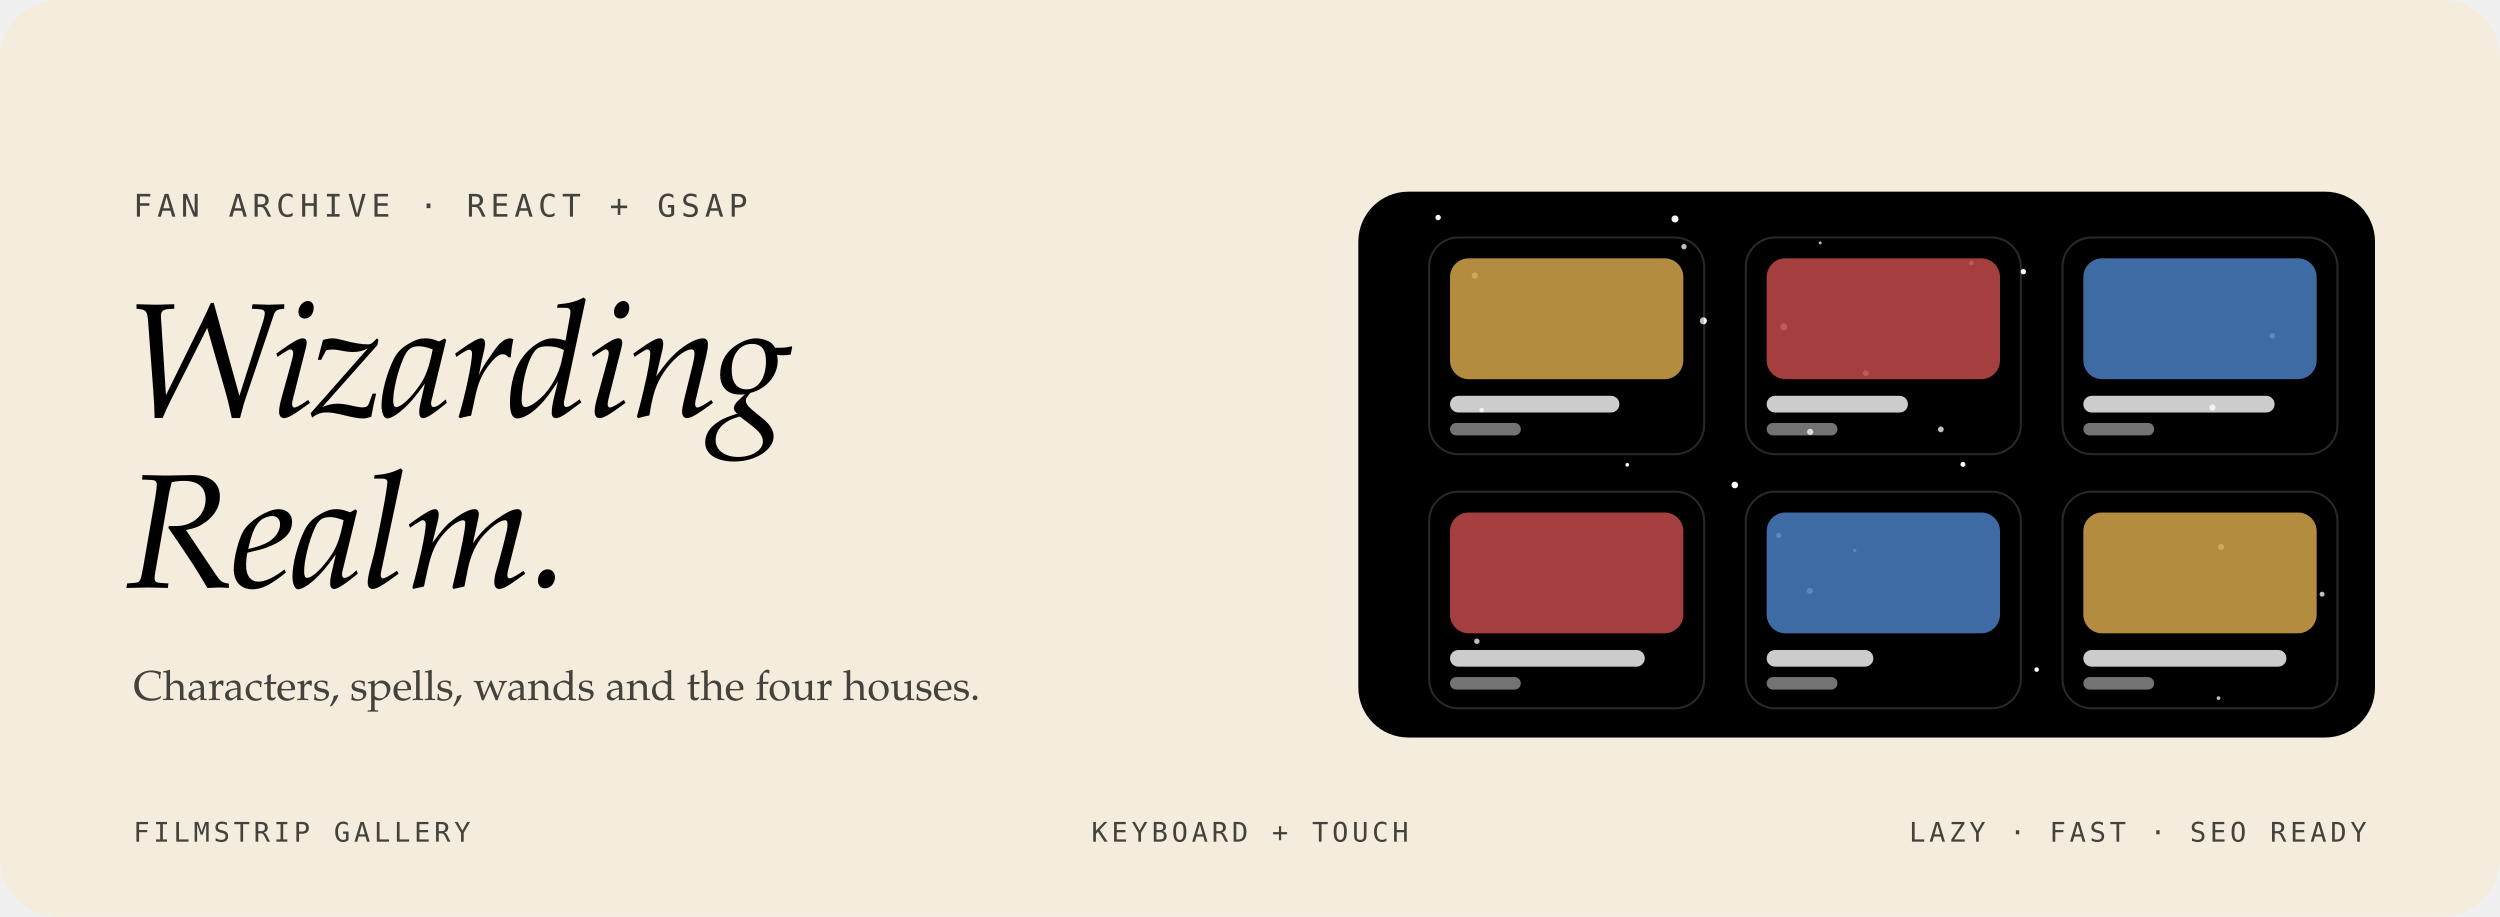
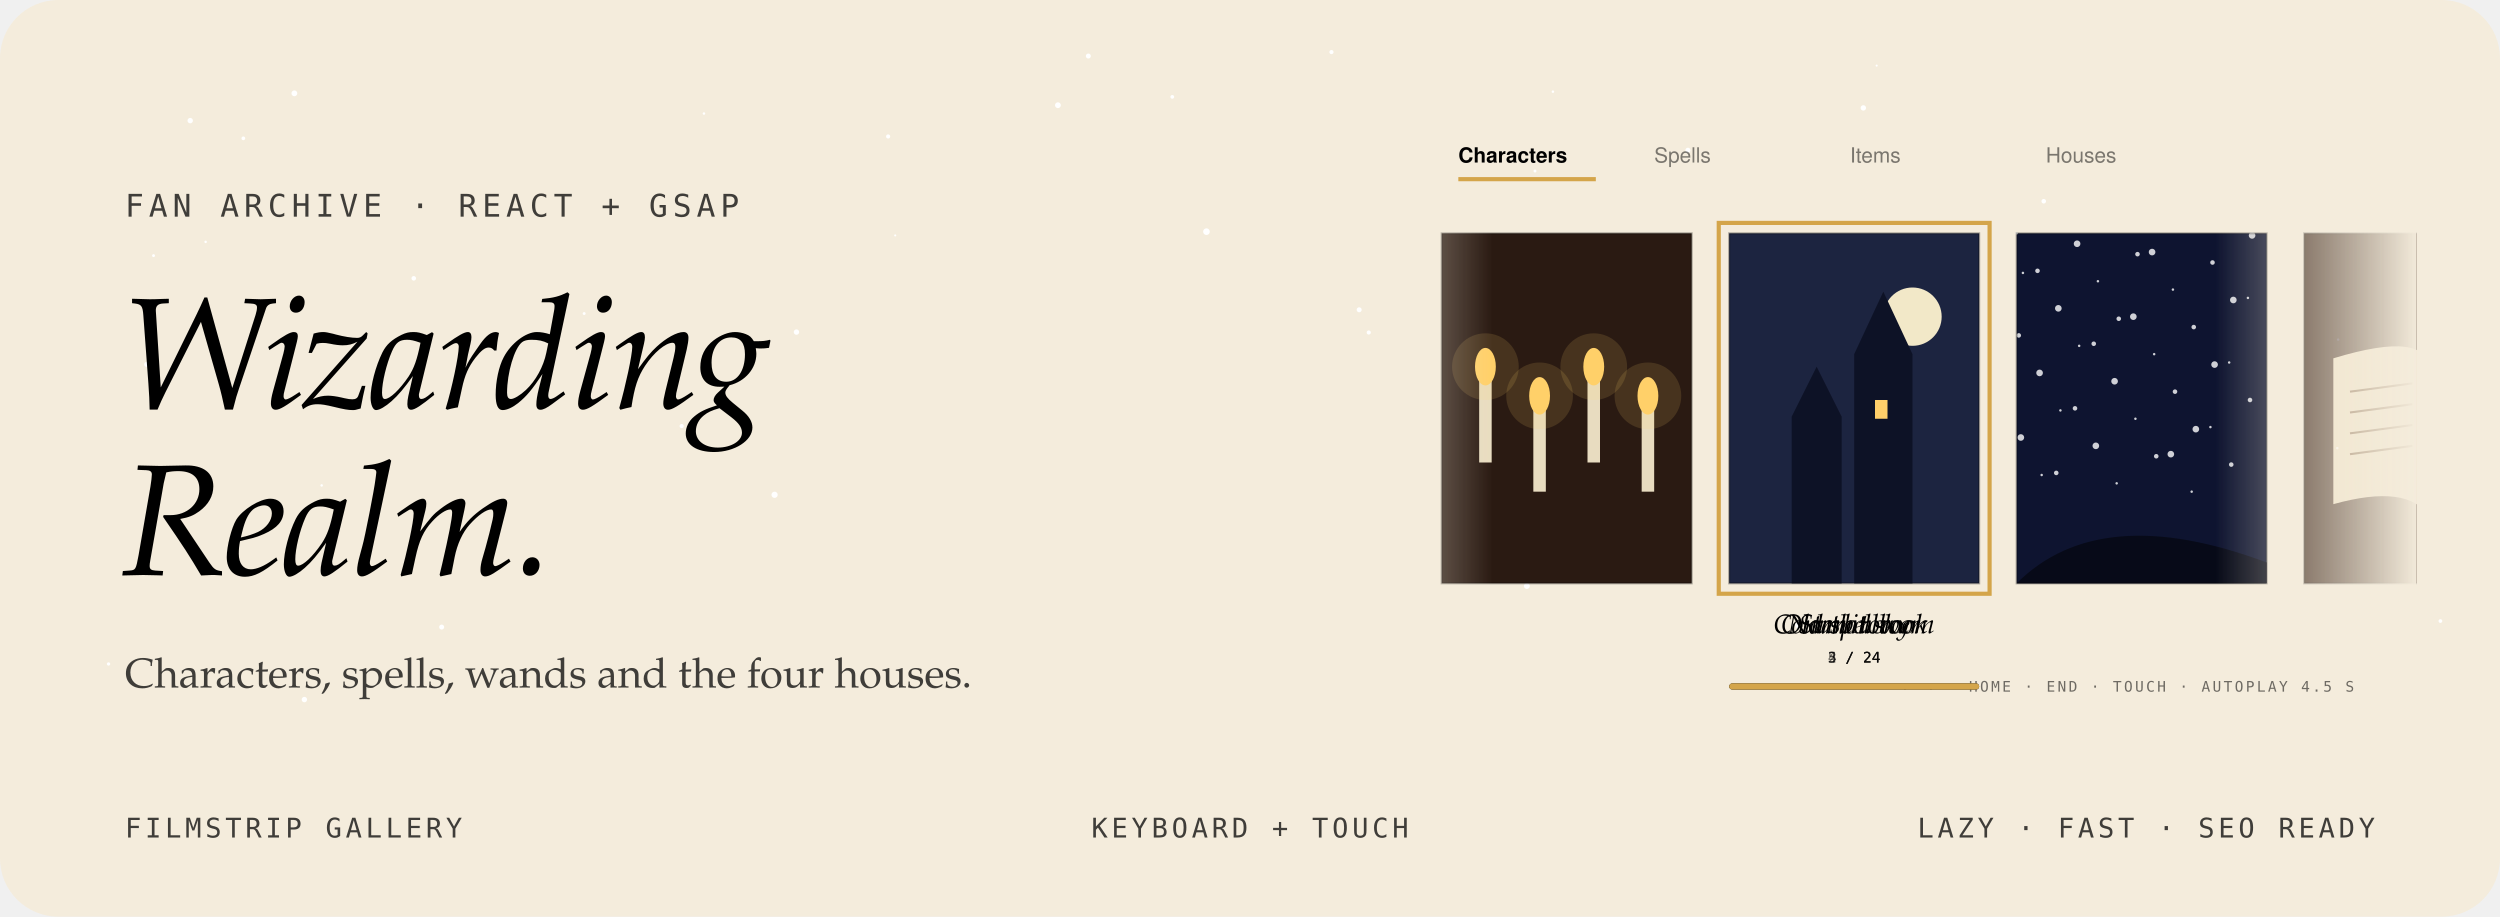
<svg xmlns="http://www.w3.org/2000/svg" viewBox="0 0 1200 440" width="1200" height="440" role="img" aria-label="Wizarding Realm — a filmstrip fan archive of the wizarding world">
  <style>
.bg{animation:bg 12s linear infinite}
@keyframes bg{0%,8%{fill:#f4ecdc}28%{fill:#4a2a3a}48%,80%{fill:#0b0710}90%,100%{fill:#f4ecdc}}
.ink{animation:ink 12s linear infinite}
- @keyframes ink{0%,8%{fill:#2a1c14}28%{fill:#fbf1e0}48%,80%{fill:#f3e8d6}90%,100%{fill:#2a1c14}}
+ @keyframes ink{0%,17.5%{fill:#2a1c14}18.5%,28%{fill:#fbf1e0}48%,84.5%{fill:#f3e8d6}85.5%,100%{fill:#2a1c14}}
.rule{animation:rule 12s linear infinite}
- @keyframes rule{0%,8%{stroke:#2a1c1433}28%{stroke:#fbf1e033}48%,80%{stroke:#f3e8d633}90%,100%{stroke:#2a1c1433}}
- .panel{animation:panel 12s linear infinite}
- @keyframes panel{0%,8%{fill:#2a1c1412}28%{fill:#fbf1e012}48%,80%{fill:#f3e8d612}90%,100%{fill:#2a1c1412}}
- .muted{opacity:.72}
+ @keyframes rule{0%,17.5%{stroke:#2a1c1433}18.5%,28%{stroke:#fbf1e033}48%,84.5%{stroke:#f3e8d633}85.5%,100%{stroke:#2a1c1433}}
+ .muted{opacity:.74}
.stars{animation:stars 12s linear infinite}
- @keyframes stars{0%,8%{opacity:0}28%{opacity:.25}48%,80%{opacity:.9}90%,100%{opacity:0}}
+ @keyframes stars{0%,8%{opacity:0}28%{opacity:.2}48%,80%{opacity:.85}90%,100%{opacity:0}}
@keyframes tw{0%,100%{opacity:1}50%{opacity:.25}}
- .lit{filter:drop-shadow(0 0 4px currentColor)}
- .pulse{animation:pulse 2.8s ease-in-out infinite;transform-box:fill-box;transform-origin:center}
- @keyframes pulse{0%,100%{transform:scale(1)}50%{transform:scale(1.18)}}
- @keyframes spin{0%{transform:scaleX(1)}50%{transform:scaleX(0)}100%{transform:scaleX(-1)}}
- @keyframes ping{0%{transform:scale(.6);opacity:1}100%{transform:scale(3.2);opacity:0}}
- @keyframes dash{to{stroke-dashoffset:-20}}
- @keyframes grow{0%{transform:scaleY(.08)}35%,80%{transform:scaleY(1)}100%{transform:scaleY(.08)}}
- @keyframes draw{0%{stroke-dashoffset:700}45%,80%{stroke-dashoffset:0}100%{stroke-dashoffset:-700}}
- @keyframes blink{50%{opacity:0}}
- @keyframes feed{0%{transform:translateY(150px);opacity:0}15%{opacity:1}85%{opacity:1}100%{transform:translateY(-30px);opacity:0}}
- @keyframes float{0%,100%{transform:translateY(0)}50%{transform:translateY(-10px)}}
- @keyframes slide{to{transform:translateX(100px)}}
- @keyframes eq{from{transform:scaleY(.15)}to{transform:scaleY(1)}}
- @keyframes drop{0%,6%{transform:scaleY(0);opacity:0}16%,88%{transform:scaleY(1);opacity:1}96%,100%{transform:scaleY(0);opacity:0}}
- @keyframes gauge{0%,10%{stroke-dashoffset:390}40%,85%{stroke-dashoffset:110}100%{stroke-dashoffset:390}}
- @keyframes lift{0%,100%{transform:translateY(0)}50%{transform:translateY(-6px)}}
- @keyframes sweep{0%{transform:skewX(-18deg) translateX(0)}60%,100%{transform:skewX(-18deg) translateX(788px)}}
- 
+ .bezel{animation:bezel 12s linear infinite}
+ @keyframes bezel{0%,8%{fill:#fffaf6}28%{fill:#5a2c45}48%,80%{fill:#20121b}90%,100%{fill:#fffaf6}}
+ .scr{animation:scr 12s linear infinite}
+ @keyframes scr{0%,8%{fill:#fff3ee}28%{fill:#3a1b2c}48%,80%{fill:#140a12}90%,100%{fill:#fff3ee}}
+ .rowbg{animation:rowbg 12s linear infinite}
+ @keyframes rowbg{0%,8%{fill:#2a142010}28%{fill:#fff0f512}48%,80%{fill:#ffffff0c}90%,100%{fill:#2a142010}}
+ .pill{animation:pill 12s linear infinite}
+ @keyframes pill{0%,8%{fill:#2a14200d}28%{fill:#fff0f51a}48%,80%{fill:#ffffff12}90%,100%{fill:#2a14200d}}
+ .toast{animation:toast 12s linear infinite}
+ @keyframes toast{0%,8%{fill:#ffffff}28%{fill:#4a2238}48%,80%{fill:#26121e}90%,100%{fill:#ffffff}}
+ .edge{animation:edge 12s linear infinite}
+ @keyframes edge{0%,8%{stroke:#2a142024}28%{stroke:#fff0f526}48%,80%{stroke:#ffffff1f}90%,100%{stroke:#2a142024}}
+ .shade{animation:shade 12s linear infinite}
+ @keyframes shade{0%,8%{fill-opacity:.10}28%{fill-opacity:.22}48%,80%{fill-opacity:.45}90%,100%{fill-opacity:.10}}
+ .lit{filter:drop-shadow(0 0 3px currentColor)}
+ .caret{animation:blink 1s steps(1) infinite}@keyframes blink{50%{opacity:0}}
+ .ping{animation:ping 1.6s ease-out infinite;transform-box:fill-box;transform-origin:center}@keyframes ping{0%{transform:scale(.5);opacity:.9}100%{transform:scale(2.6);opacity:0}}
+ .spin{animation:spin 8s linear infinite;transform-box:fill-box;transform-origin:center}@keyframes spin{to{transform:rotate(360deg)}}
+ .bob{animation:bob 4s ease-in-out infinite}@keyframes bob{0%,100%{transform:translateY(0)}50%{transform:translateY(-5px)}}
+ .strip{animation:strip 12s cubic-bezier(.6,0,.3,1) infinite}
+ @keyframes strip{0.00%{transform:translateX(0px)}21.67%{transform:translateX(0px)}26.67%{transform:translateX(-138px)}46.67%{transform:translateX(-138px)}51.67%{transform:translateX(-276px)}71.67%{transform:translateX(-276px)}76.67%{transform:translateX(-414px)}95.00%{transform:translateX(-414px)}100.00%{transform:translateX(0px)}}
+ .cp0{animation:cp0 12s cubic-bezier(.3,1.3,.5,1) infinite}
+ @keyframes cp0{0%{opacity:0;transform:none}2.5%{opacity:0;transform:none}5.4%{opacity:1;transform:none}25%{opacity:1;transform:none}27.9%{opacity:0;transform:none}100%{opacity:0;transform:none}}
+ .cp1{animation:cp1 12s cubic-bezier(.3,1.3,.5,1) infinite}
+ @keyframes cp1{0%{opacity:0;transform:none}27.5%{opacity:0;transform:none}30.4%{opacity:1;transform:none}50%{opacity:1;transform:none}52.9%{opacity:0;transform:none}100%{opacity:0;transform:none}}
+ .cp2{animation:cp2 12s cubic-bezier(.3,1.3,.5,1) infinite}
+ @keyframes cp2{0%{opacity:0;transform:none}52.5%{opacity:0;transform:none}55.4%{opacity:1;transform:none}75%{opacity:1;transform:none}77.9%{opacity:0;transform:none}100%{opacity:0;transform:none}}
+ .cp3{animation:cp3 12s cubic-bezier(.3,1.3,.5,1) infinite}
+ @keyframes cp3{0%{opacity:0;transform:none}77.5%{opacity:0;transform:none}80.4%{opacity:1;transform:none}98.3%{opacity:1;transform:none}101.3%{opacity:0;transform:none}100%{opacity:0;transform:none}}
+ .prog{animation:prog 3s linear infinite;transform-box:fill-box;transform-origin:left}@keyframes prog{from{transform:scaleX(0)}to{transform:scaleX(1)}}
@media (prefers-reduced-motion:reduce){*{animation:none!important}}
</style>
  <rect class="bg" width="1200" height="440" rx="28" fill="#f4ecdc" />
-   <g font-family="ui-monospace,SFMono-Regular,Menlo,Consolas,monospace" font-size="15" letter-spacing="2.4">
-     <text class="ink muted" x="64" y="104">FAN ARCHIVE · REACT + GSAP</text>
-   </g>
-   <text class="ink" x="60" y="200" font-family="'Iowan Old Style','Palatino Linotype',Palatino,Georgia,serif" font-style="italic" font-size="78" letter-spacing="-1">Wizarding</text>
-   <text class="ink" x="60" y="282" font-family="'Iowan Old Style','Palatino Linotype',Palatino,Georgia,serif" font-style="italic" font-size="78" letter-spacing="-1">Realm.</text>
-   <text class="ink muted" x="64" y="336" font-family="'Iowan Old Style','Palatino Linotype',Palatino,Georgia,serif" font-size="20">Characters, spells, wands and the four houses.</text>
-   <line class="rule" x1="64" y1="372" x2="1136" y2="372" />
+   <g class="stars">
+     <circle cx="747" cy="131.7" r="1.4" fill="#fff" style="animation:tw 3.7s ease-in-out 0s infinite" />
+     <circle cx="1121.9" cy="215.1" r="0.6" fill="#fff" style="animation:tw 2.6s ease-in-out 0.3s infinite" />
+     <circle cx="382.3" cy="159.4" r="1.3" fill="#fff" style="animation:tw 3.3s ease-in-out 1.5s infinite" />
+     <circle cx="562.7" cy="46.5" r="0.9" fill="#fff" style="animation:tw 2.6s ease-in-out 1.7s infinite" />
+     <circle cx="212" cy="301" r="1.2" fill="#fff" style="animation:tw 3.3s ease-in-out 1.8s infinite" />
+     <circle cx="998.5" cy="178.7" r="0.8" fill="#fff" style="animation:tw 3s ease-in-out 1.9s infinite" />
+     <circle cx="146.1" cy="335.8" r="1.3" fill="#fff" style="animation:tw 2.7s ease-in-out 0s infinite" />
+     <circle cx="981" cy="96.6" r="1.1" fill="#fff" style="animation:tw 2.2s ease-in-out 0s infinite" />
+     <circle cx="154.4" cy="233" r="0.6" fill="#fff" style="animation:tw 2.8s ease-in-out 0.4s infinite" />
+     <circle cx="1171.4" cy="298.1" r="0.9" fill="#fff" style="animation:tw 3.2s ease-in-out 1.2s infinite" />
+     <circle cx="198.6" cy="133.6" r="1.1" fill="#fff" style="animation:tw 3.5s ease-in-out 0.6s infinite" />
+     <circle cx="98.7" cy="116.1" r="0.6" fill="#fff" style="animation:tw 2.9s ease-in-out 0.4s infinite" />
+     <circle cx="371.8" cy="237.5" r="1.5" fill="#fff" style="animation:tw 2.6s ease-in-out 1.7s infinite" />
+     <circle cx="429.7" cy="113" r="0.5" fill="#fff" style="animation:tw 3.7s ease-in-out 0.9s infinite" />
+     <circle cx="73.7" cy="122.7" r="0.7" fill="#fff" style="animation:tw 3.7s ease-in-out 2s infinite" />
+     <circle cx="745.4" cy="44" r="0.6" fill="#fff" style="animation:tw 3.2s ease-in-out 1.7s infinite" />
+     <circle cx="327.2" cy="204.5" r="1" fill="#fff" style="animation:tw 3.1s ease-in-out 1.3s infinite" />
+     <circle cx="1122.3" cy="163" r="0.6" fill="#fff" style="animation:tw 1.7s ease-in-out 0.4s infinite" />
+     <circle cx="1009.7" cy="212.1" r="1" fill="#fff" style="animation:tw 2.7s ease-in-out 1.1s infinite" />
+     <circle cx="52.1" cy="318.7" r="0.8" fill="#fff" style="animation:tw 3.1s ease-in-out 1.5s infinite" />
+     <circle cx="141.3" cy="44.8" r="1.4" fill="#fff" style="animation:tw 3s ease-in-out 1.4s infinite" />
+     <circle cx="70.4" cy="174.9" r="1.2" fill="#fff" style="animation:tw 2s ease-in-out 1.4s infinite" />
+     <circle cx="863.3" cy="300.1" r="1.6" fill="#fff" style="animation:tw 2.2s ease-in-out 1.1s infinite" />
+     <circle cx="900.8" cy="31.5" r="0.5" fill="#fff" style="animation:tw 2.8s ease-in-out 1.2s infinite" />
+     <circle cx="652.4" cy="148.7" r="1.2" fill="#fff" style="animation:tw 2.8s ease-in-out 1s infinite" />
+     <circle cx="657" cy="159.6" r="1" fill="#fff" style="animation:tw 3.3s ease-in-out 0.5s infinite" />
+     <circle cx="280.4" cy="150.5" r="0.7" fill="#fff" style="animation:tw 3.7s ease-in-out 0.3s infinite" />
+     <circle cx="732.9" cy="281.3" r="1.4" fill="#fff" style="animation:tw 1.8s ease-in-out 0.3s infinite" />
+     <circle cx="894.4" cy="51.8" r="1.3" fill="#fff" style="animation:tw 1.9s ease-in-out 1.4s infinite" />
+     <circle cx="579.1" cy="111.2" r="1.6" fill="#fff" style="animation:tw 2.1s ease-in-out 1.5s infinite" />
+     <circle cx="639.1" cy="25" r="1" fill="#fff" style="animation:tw 2.6s ease-in-out 0.1s infinite" />
+     <circle cx="507.8" cy="50.5" r="1.4" fill="#fff" style="animation:tw 1.7s ease-in-out 0.1s infinite" />
+     <circle cx="913.8" cy="180.4" r="1.4" fill="#fff" style="animation:tw 2.9s ease-in-out 1s infinite" />
+     <circle cx="522.4" cy="26.9" r="1.2" fill="#fff" style="animation:tw 1.9s ease-in-out 0.9s infinite" />
+     <circle cx="91.3" cy="57.9" r="1.3" fill="#fff" style="animation:tw 2.4s ease-in-out 1.2s infinite" />
+     <circle cx="337.9" cy="54.5" r="0.6" fill="#fff" style="animation:tw 3.4s ease-in-out 1s infinite" />
+     <circle cx="736.8" cy="82.1" r="0.7" fill="#fff" style="animation:tw 3.8s ease-in-out 1.2s infinite" />
+     <circle cx="426.3" cy="65.5" r="1" fill="#fff" style="animation:tw 3.3s ease-in-out 0.1s infinite" />
+     <circle cx="116.8" cy="66.4" r="0.9" fill="#fff" style="animation:tw 1.7s ease-in-out 0.9s infinite" />
+     <circle cx="810.2" cy="72.1" r="1.2" fill="#fff" style="animation:tw 2.3s ease-in-out 0.5s infinite" />
+   </g>
+   <text class="ink muted" x="60" y="104" font-family="ui-monospace,SFMono-Regular,Menlo,Consolas,monospace" font-size="15" letter-spacing="2.4">FAN ARCHIVE · REACT + GSAP</text>
+   <text class="ink" x="58" y="196" font-family="'Iowan Old Style','Palatino Linotype',Palatino,Georgia,serif" font-style="italic" font-size="76" letter-spacing="-1">Wizarding</text>
+   <text class="ink" x="58" y="276" font-family="'Iowan Old Style','Palatino Linotype',Palatino,Georgia,serif" font-style="italic" font-size="76" letter-spacing="-1">Realm.</text>
+   <text class="ink muted" x="60" y="330" font-family="'Iowan Old Style','Palatino Linotype',Palatino,Georgia,serif" font-size="20">Characters, spells, wands and the four houses.</text>
+   <line class="rule" x1="60" y1="370" x2="1140" y2="370" />
  <g font-family="ui-monospace,SFMono-Regular,Menlo,Consolas,monospace" font-size="13" letter-spacing="1.8">
-     <text class="ink muted" x="64" y="404">FILMSTRIP GALLERY</text>
-     <text class="ink muted" x="600" y="404" text-anchor="middle">KEYBOARD + TOUCH</text>
-     <text class="ink muted" x="1136" y="404" text-anchor="end">LAZY · FAST · SEO READY</text>
-   </g>
-   <rect class="panel rule" x="652" y="92" width="488" height="262" rx="24" />
-   <g class="stars">
-     <circle cx="946.3" cy="126.2" r="1.1" fill="#fff" style="animation:tw 2s ease-in-out 0.6s infinite" />
-     <circle cx="868.7" cy="283.6" r="1.5" fill="#fff" style="animation:tw 3.5s ease-in-out 0.9s infinite" />
-     <circle cx="711.2" cy="196.8" r="1.1" fill="#fff" style="animation:tw 3.6s ease-in-out 0.3s infinite" />
-     <circle cx="1066.1" cy="262.5" r="1.5" fill="#fff" style="animation:tw 3.8s ease-in-out 1.7s infinite" />
-     <circle cx="895.6" cy="179.1" r="1.4" fill="#fff" style="animation:tw 3.9s ease-in-out 0.2s infinite" />
-     <circle cx="1114.6" cy="285.2" r="1.2" fill="#fff" style="animation:tw 1.6s ease-in-out 1.7s infinite" />
-     <circle cx="781.1" cy="223.1" r="0.9" fill="#fff" style="animation:tw 1.6s ease-in-out 0.2s infinite" />
-     <circle cx="971.2" cy="130.4" r="1.3" fill="#fff" style="animation:tw 2.1s ease-in-out 2s infinite" />
-     <circle cx="1062" cy="195.6" r="1.5" fill="#fff" style="animation:tw 3s ease-in-out 0.3s infinite" />
-     <circle cx="832.7" cy="232.8" r="1.6" fill="#fff" style="animation:tw 2.3s ease-in-out 0.1s infinite" />
-     <circle cx="808.3" cy="118.4" r="1.3" fill="#fff" style="animation:tw 2.1s ease-in-out 0.6s infinite" />
-     <circle cx="977.6" cy="321.4" r="1.1" fill="#fff" style="animation:tw 3.7s ease-in-out 0.7s infinite" />
-     <circle cx="804" cy="105.1" r="1.7" fill="#fff" style="animation:tw 2.7s ease-in-out 0.1s infinite" />
-     <circle cx="817.6" cy="154" r="1.7" fill="#fff" style="animation:tw 4s ease-in-out 1.3s infinite" />
-     <circle cx="707.9" cy="132.3" r="1.5" fill="#fff" style="animation:tw 3.7s ease-in-out 0.5s infinite" />
-     <circle cx="931.6" cy="206.1" r="1.4" fill="#fff" style="animation:tw 3.2s ease-in-out 1.9s infinite" />
-     <circle cx="873.7" cy="116.6" r="0.7" fill="#fff" style="animation:tw 2s ease-in-out 1.7s infinite" />
-     <circle cx="942.2" cy="222.9" r="1.2" fill="#fff" style="animation:tw 3s ease-in-out 0.1s infinite" />
-     <circle cx="1090.7" cy="161.2" r="1.4" fill="#fff" style="animation:tw 3.4s ease-in-out 0.2s infinite" />
-     <circle cx="708.9" cy="307.8" r="1.3" fill="#fff" style="animation:tw 3.2s ease-in-out 0.1s infinite" />
-     <circle cx="890.3" cy="264.2" r="0.8" fill="#fff" style="animation:tw 3.3s ease-in-out 1.5s infinite" />
-     <circle cx="1064.9" cy="335.1" r="0.9" fill="#fff" style="animation:tw 3s ease-in-out 1.5s infinite" />
-     <circle cx="690.3" cy="104.4" r="1.3" fill="#fff" style="animation:tw 3.1s ease-in-out 1.1s infinite" />
-     <circle cx="853.8" cy="257" r="1.3" fill="#fff" style="animation:tw 2.8s ease-in-out 1.1s infinite" />
-     <circle cx="868.9" cy="207.3" r="1.5" fill="#fff" style="animation:tw 2.2s ease-in-out 0.4s infinite" />
-     <circle cx="856.2" cy="156.9" r="1.7" fill="#fff" style="animation:tw 2s ease-in-out 1.2s infinite" />
+     <text class="ink muted" x="60" y="402">FILMSTRIP GALLERY</text>
+     <text class="ink muted" x="600" y="402" text-anchor="middle">KEYBOARD + TOUCH</text>
+     <text class="ink muted" x="1140" y="402" text-anchor="end">LAZY · FAST · SEO READY</text>
  </g>
  <defs>
-     <linearGradient id="sh" x1="0" x2="1">
-       <stop offset="0" stop-color="#fff" stop-opacity="0" />
-       <stop offset=".5" stop-color="#fff" stop-opacity=".28" />
-       <stop offset="1" stop-color="#fff" stop-opacity="0" />
+     <filter id="soft" x="-10%" y="-10%" width="120%" height="140%">
+       <feGaussianBlur stdDeviation="10" />
+     </filter>
+     <linearGradient id="fade" x1="0" x2="1">
+       <stop offset="0" stop-color="#000" stop-opacity="1" />
+       <stop offset=".18" stop-color="#000" stop-opacity="0" />
+       <stop offset=".82" stop-color="#000" stop-opacity="0" />
+       <stop offset="1" stop-color="#000" stop-opacity="1" />
    </linearGradient>
-     <clipPath id="gc">
-       <rect x="652" y="92" width="488" height="262" rx="24" />
-     </clipPath>
+     <mask id="m">
+       <rect x="620" y="90" width="540" height="240" fill="#fff" />
+       <rect x="620" y="90" width="540" height="240" fill="url(#fade)" />
+     </mask>
  </defs>
-   <g style="animation:lift 6s ease-in-out 0s infinite">
-     <rect x="686" y="114" width="132" height="104" rx="14" fill="#000" fill-opacity=".25" stroke="#fff" stroke-opacity=".16" />
-     <rect x="696" y="124" width="112" height="58" rx="9" fill="#d4a54a" fill-opacity=".85" />
-     <rect x="696" y="190" width="81.3" height="8" rx="4" fill="#fff" fill-opacity=".8" />
-     <rect x="696" y="203" width="34" height="6" rx="3" fill="#fff" fill-opacity=".45" />
-   </g>
-   <g style="animation:lift 6s ease-in-out -1s infinite">
-     <rect x="838" y="114" width="132" height="104" rx="14" fill="#000" fill-opacity=".25" stroke="#fff" stroke-opacity=".16" />
-     <rect x="848" y="124" width="112" height="58" rx="9" fill="#c24a4a" fill-opacity=".85" />
-     <rect x="848" y="190" width="67.8" height="8" rx="4" fill="#fff" fill-opacity=".8" />
-     <rect x="848" y="203" width="34" height="6" rx="3" fill="#fff" fill-opacity=".45" />
-   </g>
-   <g style="animation:lift 6s ease-in-out -2s infinite">
-     <rect x="990" y="114" width="132" height="104" rx="14" fill="#000" fill-opacity=".25" stroke="#fff" stroke-opacity=".16" />
-     <rect x="1000" y="124" width="112" height="58" rx="9" fill="#4a7ec2" fill-opacity=".85" />
-     <rect x="1000" y="190" width="91.8" height="8" rx="4" fill="#fff" fill-opacity=".8" />
-     <rect x="1000" y="203" width="34" height="6" rx="3" fill="#fff" fill-opacity=".45" />
-   </g>
-   <g style="animation:lift 6s ease-in-out -3s infinite">
-     <rect x="686" y="236" width="132" height="104" rx="14" fill="#000" fill-opacity=".25" stroke="#fff" stroke-opacity=".16" />
-     <rect x="696" y="246" width="112" height="58" rx="9" fill="#c24a4a" fill-opacity=".85" />
-     <rect x="696" y="312" width="93.5" height="8" rx="4" fill="#fff" fill-opacity=".8" />
-     <rect x="696" y="325" width="34" height="6" rx="3" fill="#fff" fill-opacity=".45" />
-   </g>
-   <g style="animation:lift 6s ease-in-out -4s infinite">
-     <rect x="838" y="236" width="132" height="104" rx="14" fill="#000" fill-opacity=".25" stroke="#fff" stroke-opacity=".16" />
-     <rect x="848" y="246" width="112" height="58" rx="9" fill="#4a7ec2" fill-opacity=".85" />
-     <rect x="848" y="312" width="51.2" height="8" rx="4" fill="#fff" fill-opacity=".8" />
-     <rect x="848" y="325" width="34" height="6" rx="3" fill="#fff" fill-opacity=".45" />
-   </g>
-   <g style="animation:lift 6s ease-in-out -5s infinite">
-     <rect x="990" y="236" width="132" height="104" rx="14" fill="#000" fill-opacity=".25" stroke="#fff" stroke-opacity=".16" />
-     <rect x="1000" y="246" width="112" height="58" rx="9" fill="#d4a54a" fill-opacity=".85" />
-     <rect x="1000" y="312" width="97.5" height="8" rx="4" fill="#fff" fill-opacity=".8" />
-     <rect x="1000" y="325" width="34" height="6" rx="3" fill="#fff" fill-opacity=".45" />
-   </g>
-   <g clip-path="url(#gc)">
-     <rect x="512" y="92" width="120" height="262" fill="url(#sh)" transform="skewX(-18)" style="animation:sweep 4s ease-in-out infinite" />
-   </g>
+   <text class="ink" x="700" y="78" font-family="-apple-system,BlinkMacSystemFont,'Segoe UI',Helvetica,Arial,sans-serif" font-size="10" font-weight="700" opacity="1">Characters</text>
+   <text class="ink" x="794" y="78" font-family="-apple-system,BlinkMacSystemFont,'Segoe UI',Helvetica,Arial,sans-serif" font-size="10" font-weight="400" opacity="0.5">Spells</text>
+   <text class="ink" x="888" y="78" font-family="-apple-system,BlinkMacSystemFont,'Segoe UI',Helvetica,Arial,sans-serif" font-size="10" font-weight="400" opacity="0.5">Items</text>
+   <text class="ink" x="982" y="78" font-family="-apple-system,BlinkMacSystemFont,'Segoe UI',Helvetica,Arial,sans-serif" font-size="10" font-weight="400" opacity="0.5">Houses</text>
+   <line x1="700" y1="86" x2="766" y2="86" stroke="#d4a54a" stroke-width="2" />
+   <text class="ink" x="1130" y="332" text-anchor="end" font-family="ui-monospace,SFMono-Regular,Menlo,Consolas,monospace" font-size="7" letter-spacing="1.1" opacity="0.55">← → · HOME · END · TOUCH · AUTOPLAY 4.5 S</text>
+   <g mask="url(#m)">
+     <g class="strip">
+       <g>
+         <rect x="692" y="112" width="120" height="168" fill="#2a1a12" />
+         <rect x="710" y="182" width="6" height="40" fill="#e8dcc0" />
+         <ellipse cx="713" cy="176" rx="5" ry="9" fill="#ffcf6a" />
+         <circle cx="713" cy="176" r="16" fill="#ffcf6a" fill-opacity=".14" />
+         <rect x="736" y="196" width="6" height="40" fill="#e8dcc0" />
+         <ellipse cx="739" cy="190" rx="5" ry="9" fill="#ffcf6a" />
+         <circle cx="739" cy="190" r="16" fill="#ffcf6a" fill-opacity=".14" />
+         <rect x="762" y="182" width="6" height="40" fill="#e8dcc0" />
+         <ellipse cx="765" cy="176" rx="5" ry="9" fill="#ffcf6a" />
+         <circle cx="765" cy="176" r="16" fill="#ffcf6a" fill-opacity=".14" />
+         <rect x="788" y="196" width="6" height="40" fill="#e8dcc0" />
+         <ellipse cx="791" cy="190" rx="5" ry="9" fill="#ffcf6a" />
+         <circle cx="791" cy="190" r="16" fill="#ffcf6a" fill-opacity=".14" />
+         <rect x="692" y="112" width="120" height="168" fill="none" stroke="#000" stroke-opacity=".3" />
+       </g>
+       <g>
+         <rect x="830" y="112" width="120" height="168" fill="#1c2440" />
+         <circle cx="918" cy="152" r="14" fill="#f2e8c8" />
+         <path d="M 860 280 v -80 l 12 -24 l 12 24 v 80 z M 890 280 v -110 l 14 -30 l 14 30 v 110 z" fill="#0d1226" />
+         <rect x="900" y="192" width="6" height="9" fill="#ffcf6a" />
+         <rect x="830" y="112" width="120" height="168" fill="none" stroke="#000" stroke-opacity=".3" />
+       </g>
+       <g>
+         <rect x="968" y="112" width="120" height="168" fill="#0e1430" />
+         <circle cx="968" cy="112" r="0.6" fill="#fff" opacity=".8" />
+         <circle cx="1005" cy="165" r="1.1" fill="#fff" opacity=".8" />
+         <circle cx="1042" cy="218" r="1.6" fill="#fff" opacity=".8" />
+         <circle cx="1079" cy="143" r="0.6" fill="#fff" opacity=".8" />
+         <circle cx="996" cy="196" r="1.1" fill="#fff" opacity=".8" />
+         <circle cx="1033" cy="121" r="1.6" fill="#fff" opacity=".8" />
+         <circle cx="1070" cy="174" r="0.6" fill="#fff" opacity=".8" />
+         <circle cx="987" cy="227" r="1.1" fill="#fff" opacity=".8" />
+         <circle cx="1024" cy="152" r="1.6" fill="#fff" opacity=".8" />
+         <circle cx="1061" cy="205" r="0.6" fill="#fff" opacity=".8" />
+         <circle cx="978" cy="130" r="1.1" fill="#fff" opacity=".8" />
+         <circle cx="1015" cy="183" r="1.6" fill="#fff" opacity=".8" />
+         <circle cx="1052" cy="236" r="0.6" fill="#fff" opacity=".8" />
+         <circle cx="969" cy="161" r="1.1" fill="#fff" opacity=".8" />
+         <circle cx="1006" cy="214" r="1.6" fill="#fff" opacity=".8" />
+         <circle cx="1043" cy="139" r="0.6" fill="#fff" opacity=".8" />
+         <circle cx="1080" cy="192" r="1.1" fill="#fff" opacity=".8" />
+         <circle cx="997" cy="117" r="1.6" fill="#fff" opacity=".8" />
+         <circle cx="1034" cy="170" r="0.6" fill="#fff" opacity=".8" />
+         <circle cx="1071" cy="223" r="1.1" fill="#fff" opacity=".8" />
+         <circle cx="988" cy="148" r="1.6" fill="#fff" opacity=".8" />
+         <circle cx="1025" cy="201" r="0.6" fill="#fff" opacity=".8" />
+         <circle cx="1062" cy="126" r="1.1" fill="#fff" opacity=".8" />
+         <circle cx="979" cy="179" r="1.6" fill="#fff" opacity=".8" />
+         <circle cx="1016" cy="232" r="0.6" fill="#fff" opacity=".8" />
+         <circle cx="1053" cy="157" r="1.1" fill="#fff" opacity=".8" />
+         <circle cx="970" cy="210" r="1.6" fill="#fff" opacity=".8" />
+         <circle cx="1007" cy="135" r="0.6" fill="#fff" opacity=".8" />
+         <circle cx="1044" cy="188" r="1.1" fill="#fff" opacity=".8" />
+         <circle cx="1081" cy="113" r="1.6" fill="#fff" opacity=".8" />
+         <circle cx="998" cy="166" r="0.6" fill="#fff" opacity=".8" />
+         <circle cx="1035" cy="219" r="1.1" fill="#fff" opacity=".8" />
+         <circle cx="1072" cy="144" r="1.6" fill="#fff" opacity=".8" />
+         <circle cx="989" cy="197" r="0.6" fill="#fff" opacity=".8" />
+         <circle cx="1026" cy="122" r="1.1" fill="#fff" opacity=".8" />
+         <circle cx="1063" cy="175" r="1.6" fill="#fff" opacity=".8" />
+         <circle cx="980" cy="228" r="0.6" fill="#fff" opacity=".8" />
+         <circle cx="1017" cy="153" r="1.1" fill="#fff" opacity=".8" />
+         <circle cx="1054" cy="206" r="1.6" fill="#fff" opacity=".8" />
+         <circle cx="971" cy="131" r="0.6" fill="#fff" opacity=".8" />
+         <path d="M 968 280 q 40 -40 120 -10 v 10 z" fill="#070a18" />
+         <rect x="968" y="112" width="120" height="168" fill="none" stroke="#000" stroke-opacity=".3" />
+       </g>
+       <g>
+         <rect x="1106" y="112" width="120" height="168" fill="#3a2418" />
+         <path d="M 1120 172 q 46 -14 46 6 v 70 q -10 -16 -46 -6 z" fill="#efe2c4" />
+         <path d="M 1212 172 q -46 -14 -46 6 v 70 q 10 -16 46 -6 z" fill="#e6d6b4" />
+         <line x1="1128" y1="188" x2="1158" y2="184" stroke="#7a5a3a" stroke-width="1" />
+         <line x1="1128" y1="198" x2="1158" y2="194" stroke="#7a5a3a" stroke-width="1" />
+         <line x1="1128" y1="208" x2="1158" y2="204" stroke="#7a5a3a" stroke-width="1" />
+         <line x1="1128" y1="218" x2="1158" y2="214" stroke="#7a5a3a" stroke-width="1" />
+         <rect x="1106" y="112" width="120" height="168" fill="none" stroke="#000" stroke-opacity=".3" />
+       </g>
+       <g>
+         <rect x="1244" y="112" width="120" height="168" fill="#3a1414" />
+         <rect x="1274" y="202" width="60" height="50" rx="4" fill="#1a0a0a" />
+         <path d="M 1294 248 q 10 -30 20 0 z" fill="#ff8a3d" />
+         <path d="M 1298 248 q 6 -18 12 0 z" fill="#ffd56a" />
+         <circle cx="1304" cy="232" r="34" fill="#ff8a3d" fill-opacity=".12" />
+         <rect x="1244" y="112" width="120" height="168" fill="none" stroke="#000" stroke-opacity=".3" />
+       </g>
+       <g>
+         <rect x="1382" y="112" width="120" height="168" fill="#3a3050" />
+         <ellipse cx="1442" cy="208" rx="22" ry="30" fill="#2a2030" />
+         <circle cx="1434" cy="196" r="5" fill="#ffd56a" />
+         <circle cx="1450" cy="196" r="5" fill="#ffd56a" />
+         <path d="M 1402 242 h 80" stroke="#1a1420" stroke-width="5" />
+         <rect x="1382" y="112" width="120" height="168" fill="none" stroke="#000" stroke-opacity=".3" />
+       </g>
+       <g>
+         <rect x="1520" y="112" width="120" height="168" fill="#1e2a24" />
+         <path d="M 1542 192 h 12 v 14 l 8 18 v 20 h -28 v -20 l 8 -18 z" fill="#5ad1a0" fill-opacity=".8" />
+         <path d="M 1572 192 h 12 v 14 l 8 18 v 20 h -28 v -20 l 8 -18 z" fill="#c24a4a" fill-opacity=".8" />
+         <path d="M 1602 192 h 12 v 14 l 8 18 v 20 h -28 v -20 l 8 -18 z" fill="#d4a54a" fill-opacity=".8" />
+         <rect x="1530" y="244" width="100" height="5" fill="#4a3424" />
+         <rect x="1520" y="112" width="120" height="168" fill="none" stroke="#000" stroke-opacity=".3" />
+       </g>
+     </g>
+   </g>
+   <rect x="825" y="107" width="130" height="178" fill="none" stroke="#d4a54a" stroke-width="2" />
+   <g class="cp0">
+     <text class="ink" x="890" y="304" text-anchor="middle" font-family="'Iowan Old Style','Palatino Linotype',Palatino,Georgia,serif" font-style="italic" font-size="13">North tower</text>
+     <text class="ink" x="890" y="318" text-anchor="middle" font-family="ui-monospace,SFMono-Regular,Menlo,Consolas,monospace" font-size="7" opacity=".55">2 / 24</text>
+   </g>
+   <g class="cp1">
+     <text class="ink" x="890" y="304" text-anchor="middle" font-family="'Iowan Old Style','Palatino Linotype',Palatino,Georgia,serif" font-style="italic" font-size="13">Starlit sky</text>
+     <text class="ink" x="890" y="318" text-anchor="middle" font-family="ui-monospace,SFMono-Regular,Menlo,Consolas,monospace" font-size="7" opacity=".55">3 / 24</text>
+   </g>
+   <g class="cp2">
+     <text class="ink" x="890" y="304" text-anchor="middle" font-family="'Iowan Old Style','Palatino Linotype',Palatino,Georgia,serif" font-style="italic" font-size="13">Old spellbook</text>
+     <text class="ink" x="890" y="318" text-anchor="middle" font-family="ui-monospace,SFMono-Regular,Menlo,Consolas,monospace" font-size="7" opacity=".55">4 / 24</text>
+   </g>
+   <g class="cp3">
+     <text class="ink" x="890" y="304" text-anchor="middle" font-family="'Iowan Old Style','Palatino Linotype',Palatino,Georgia,serif" font-style="italic" font-size="13">Common room</text>
+     <text class="ink" x="890" y="318" text-anchor="middle" font-family="ui-monospace,SFMono-Regular,Menlo,Consolas,monospace" font-size="7" opacity=".55">5 / 24</text>
+   </g>
+   <rect x="830" y="328" width="120" height="3" rx="1.5" class="edge" />
+   <rect class="prog" x="830" y="328" width="120" height="3" rx="1.5" fill="#d4a54a" />
</svg>
